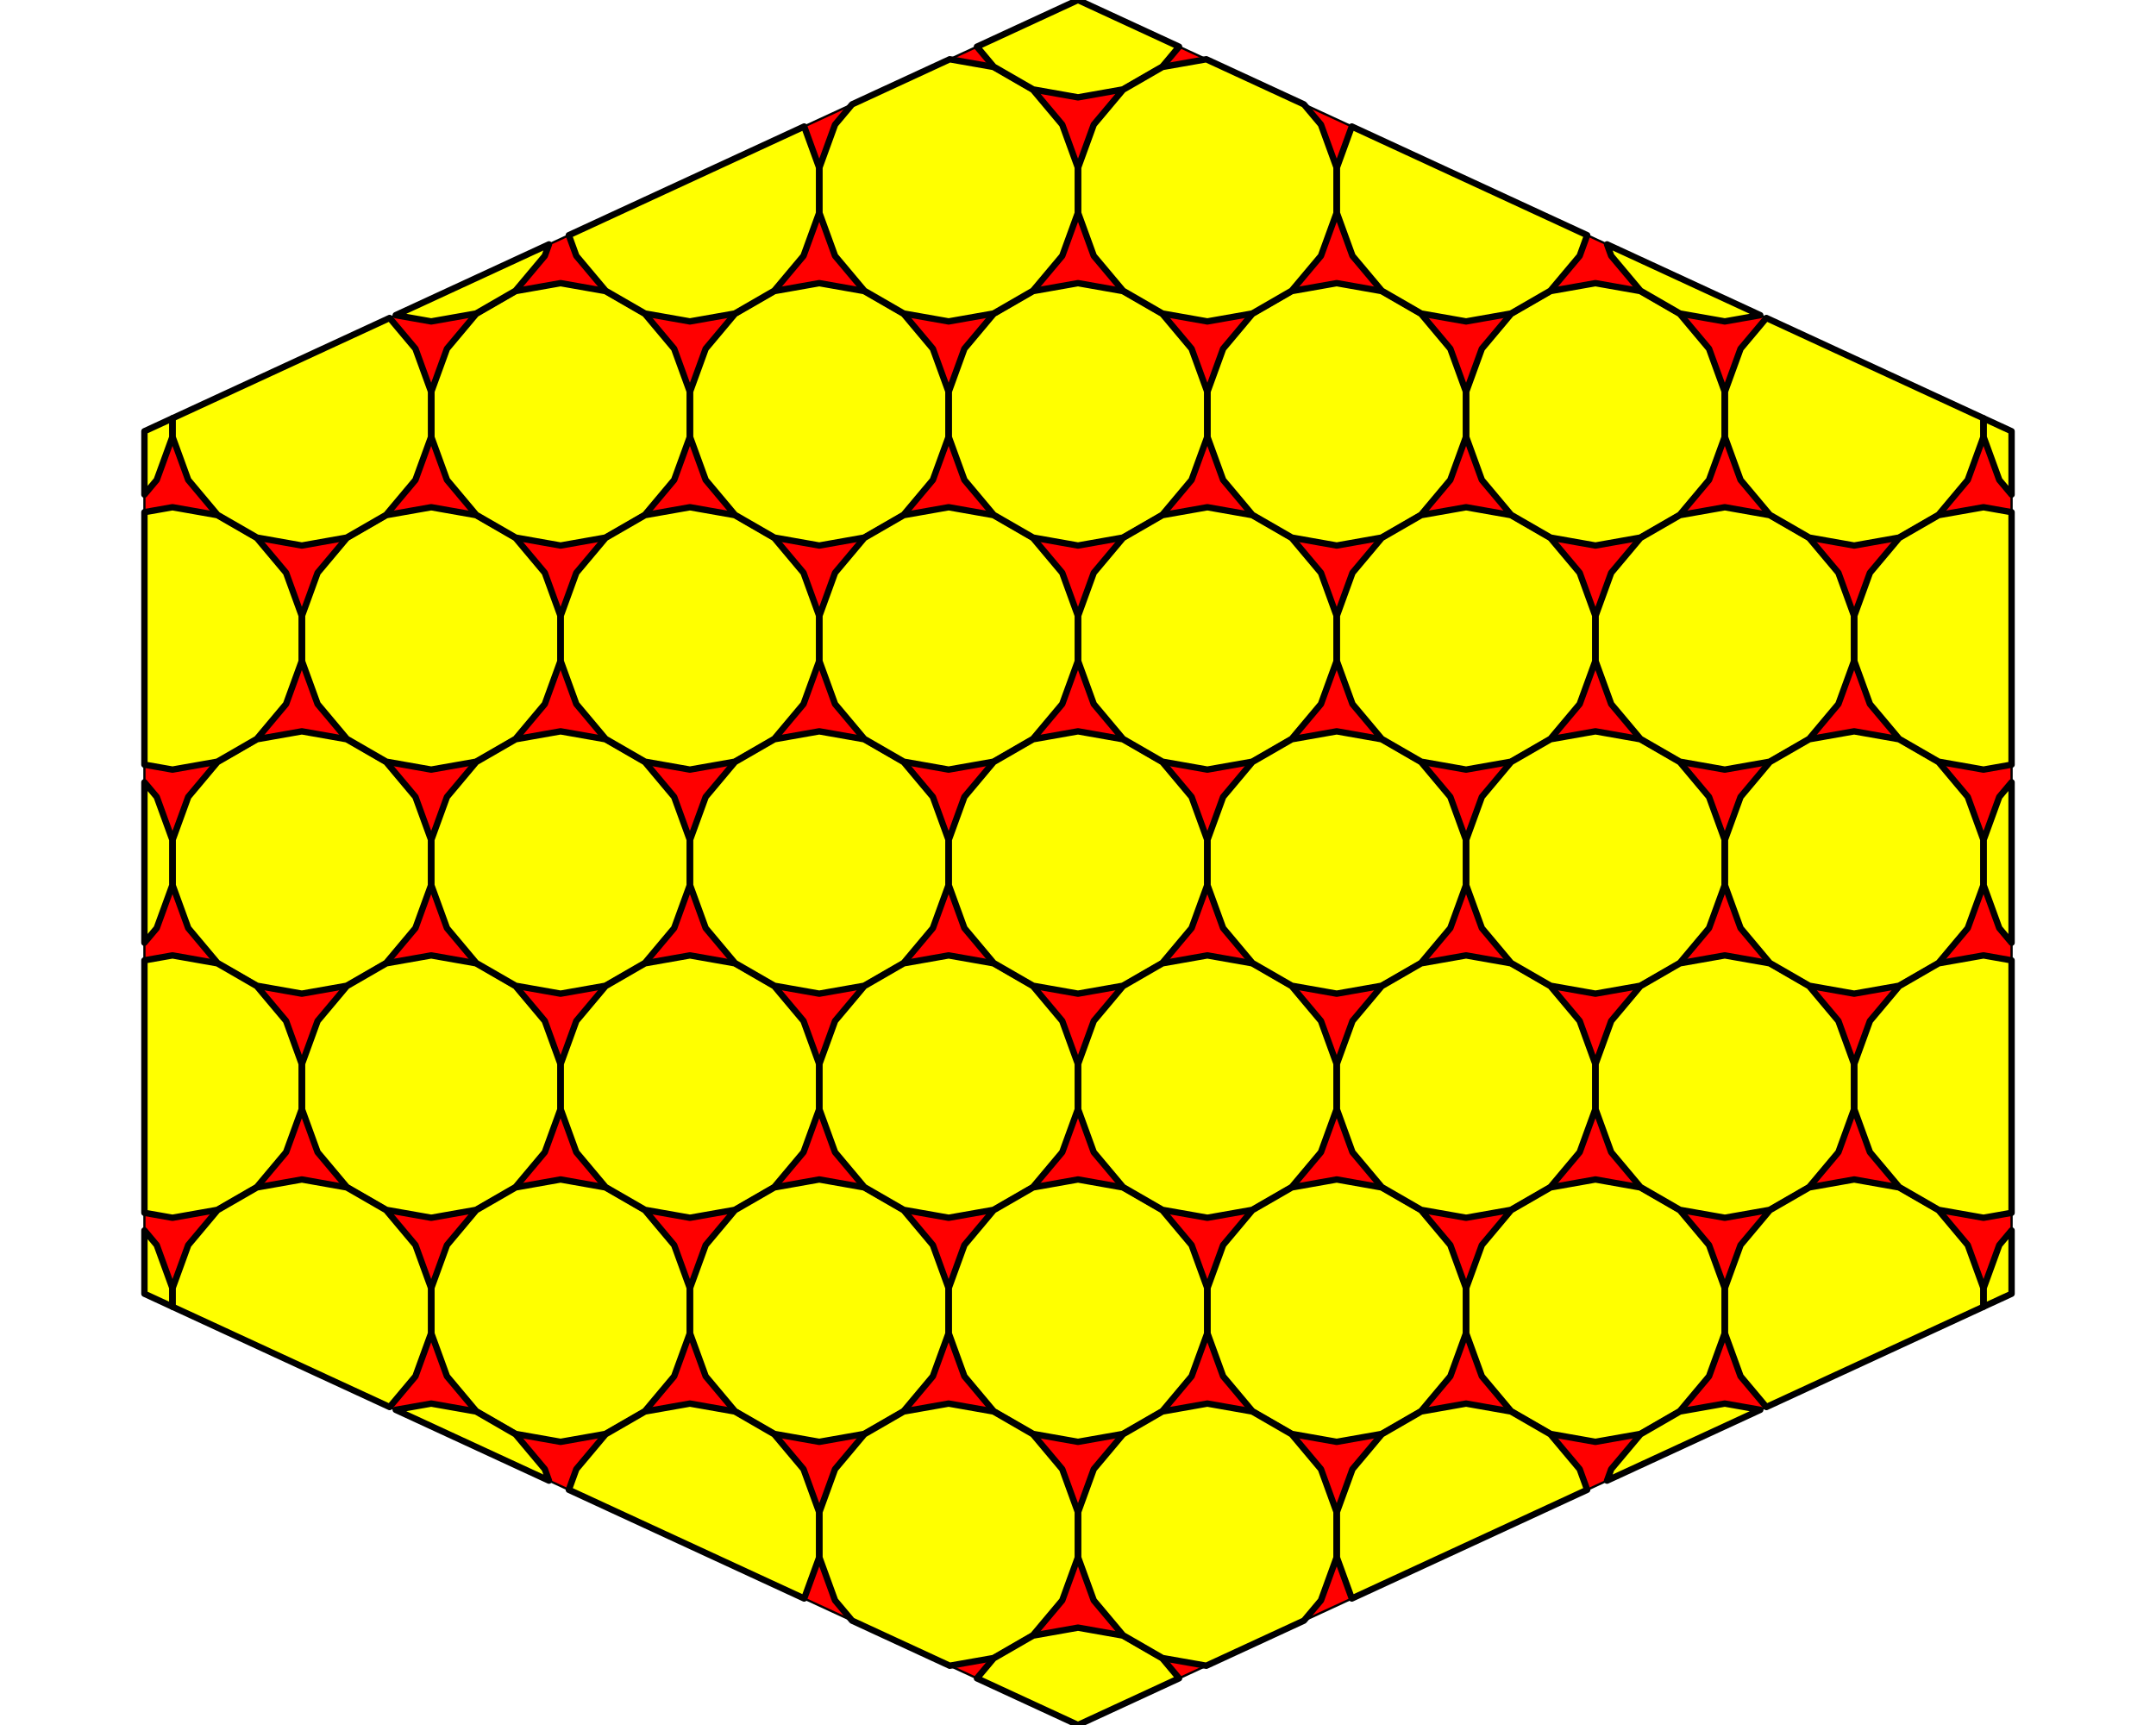
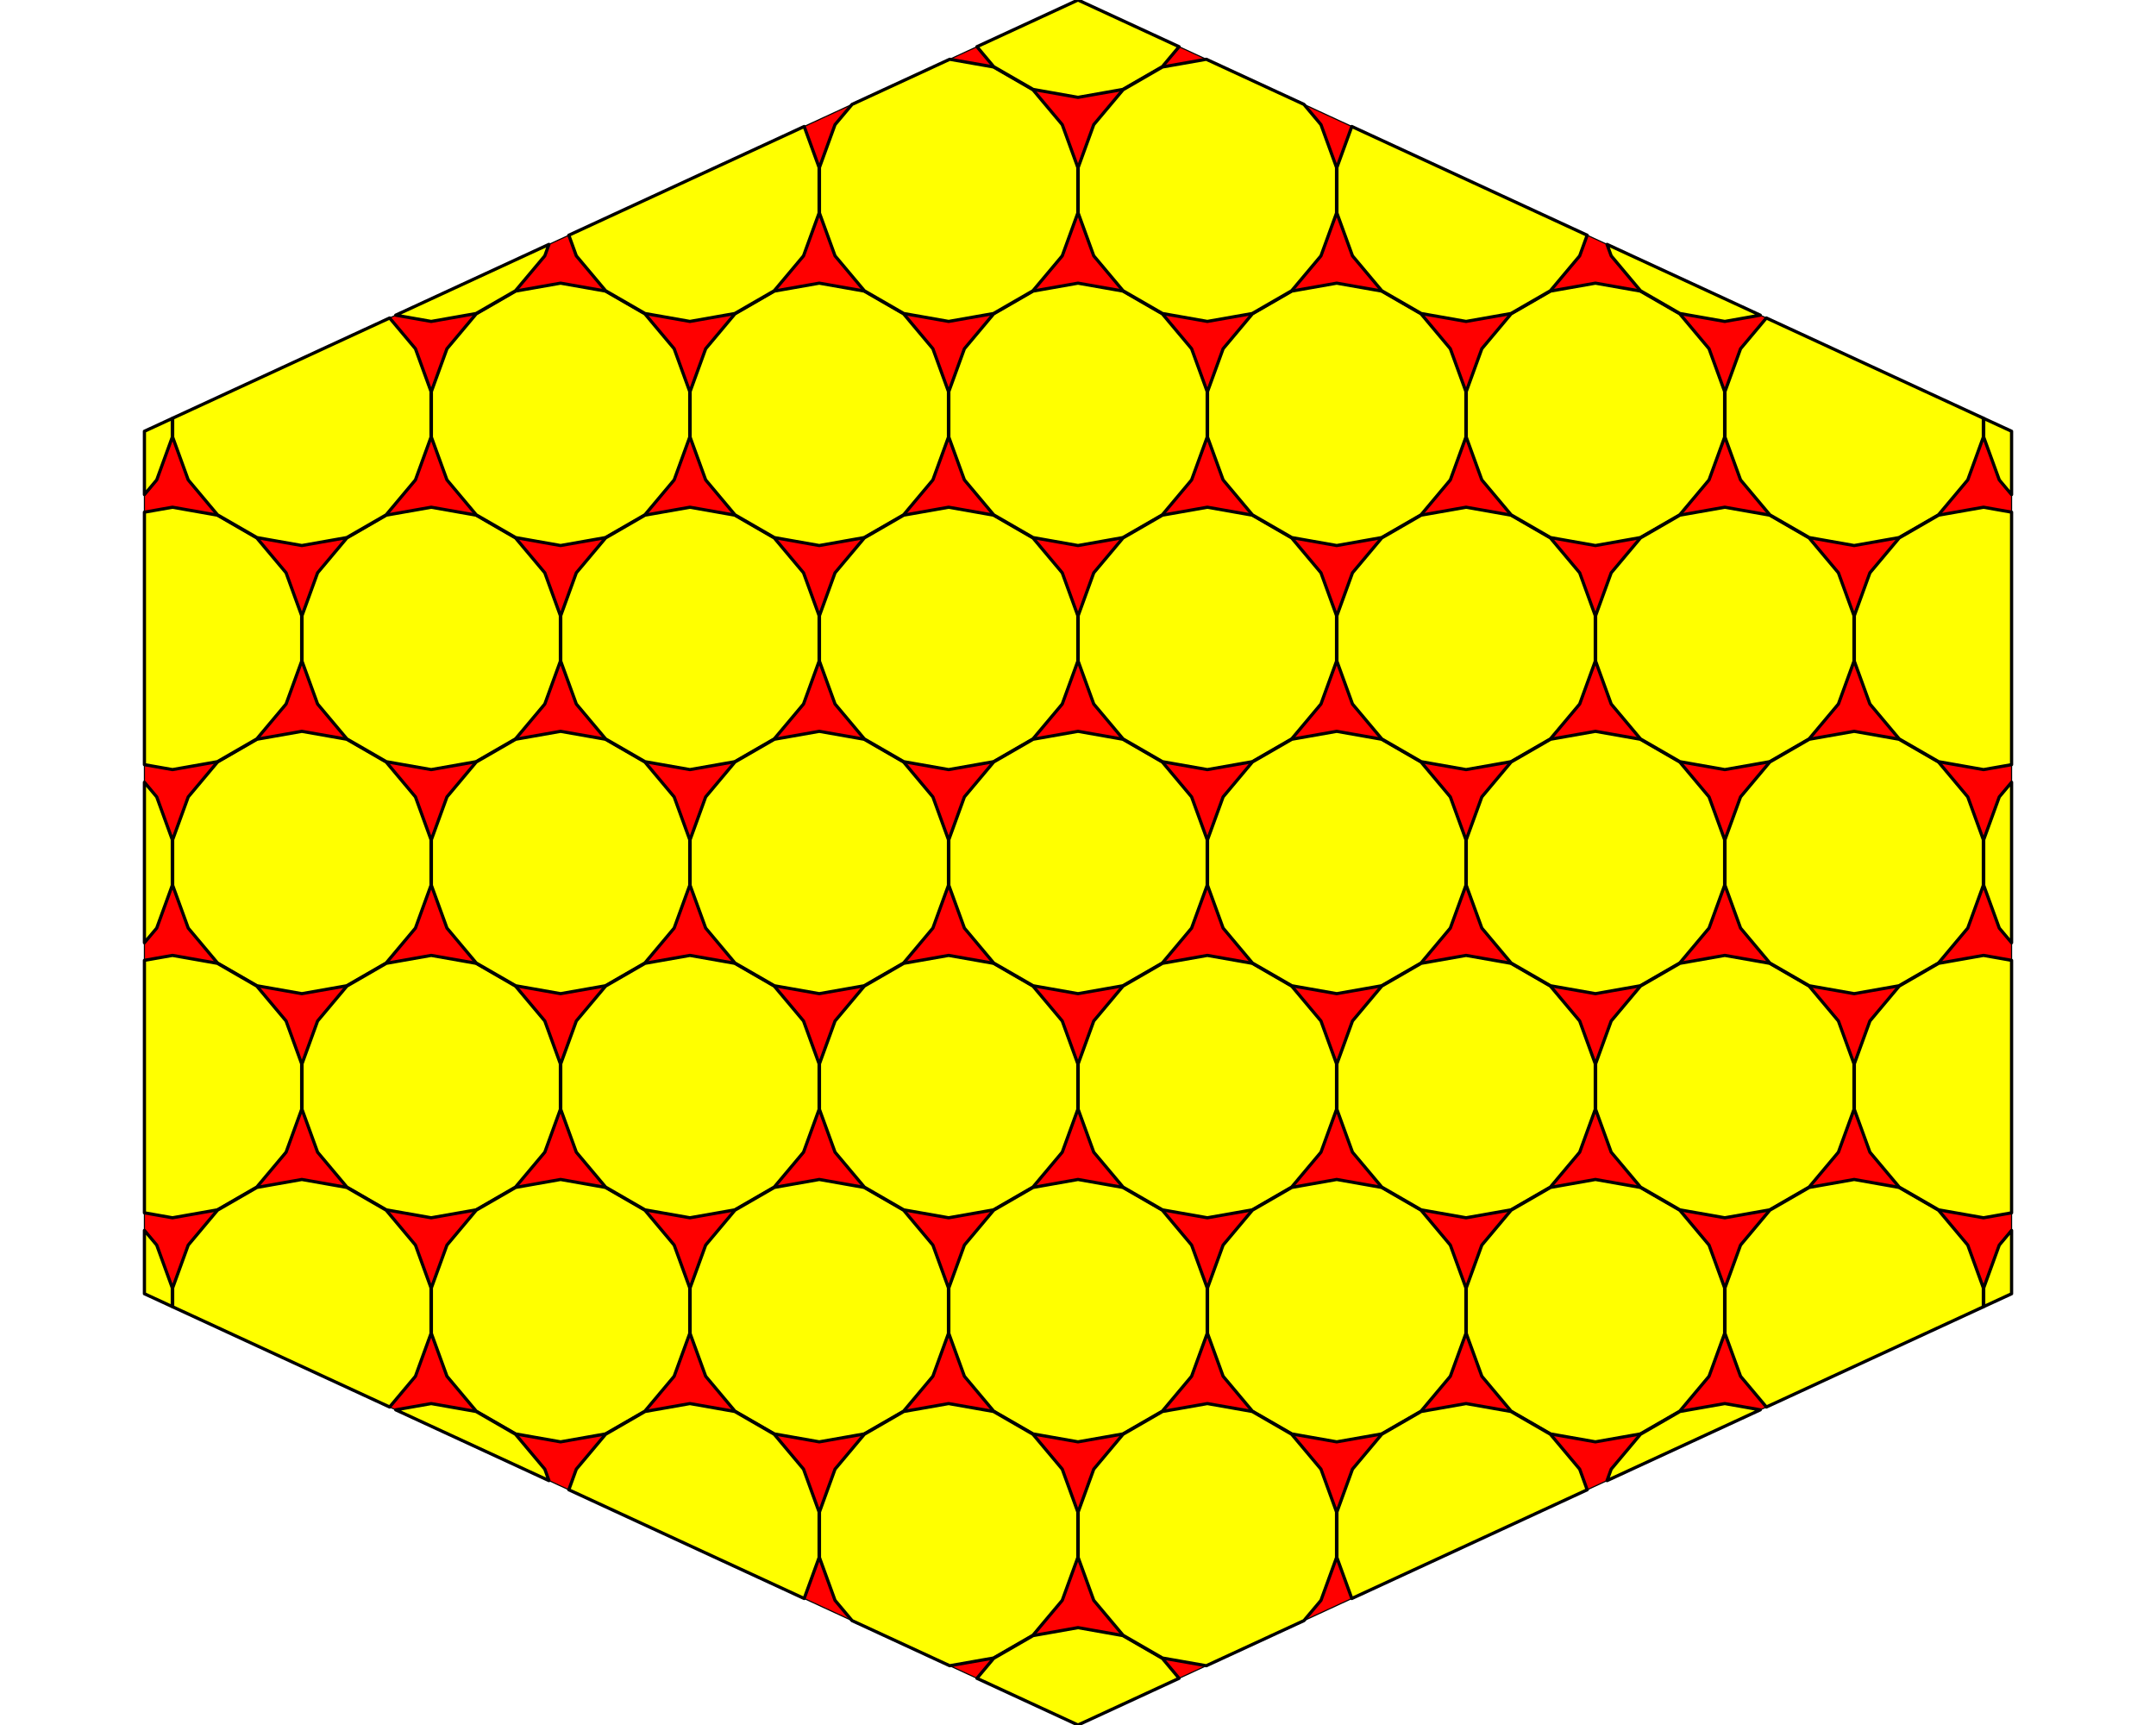
<svg xmlns="http://www.w3.org/2000/svg" class="svglite" data-engine-version="2.0" width="720.00pt" height="576.00pt" viewBox="0 0 720.00 576.00">
  <defs>
    <style type="text/css">
    .svglite line, .svglite polyline, .svglite polygon, .svglite path, .svglite rect, .svglite circle {
      fill: none;
      stroke: #000000;
      stroke-linecap: round;
      stroke-linejoin: round;
      stroke-miterlimit: 10.00;
    }
  </style>
  </defs>
  <rect width="100%" height="100%" style="stroke: none; fill: #FFFFFF;" />
  <defs>
    <clipPath id="cpMC4wMHw3MjAuMDB8MC4wMHw1NzYuMDA=">
      <rect x="0.00" y="0.00" width="720.00" height="576.00" />
    </clipPath>
  </defs>
  <g clip-path="url(#cpMC4wMHw3MjAuMDB8MC4wMHw1NzYuMDA=)">
-     <polygon points="360.00,0.00 48.23,144.00 48.23,432.00 360.00,576.00 671.77,432.00 671.77,144.00 " style="stroke-width: 0.75; fill: #FF0000;" />
-     <polygon points="100.80,244.20 85.82,246.84 72.64,254.44 62.86,266.10 57.66,280.39 57.66,295.61 62.86,309.90 72.64,321.56 85.82,329.16 100.80,331.80 115.78,329.16 128.96,321.56 138.74,309.90 143.94,295.61 143.94,280.39 138.74,266.10 128.96,254.44 115.78,246.84 " style="stroke-width: 2.13; fill: #FFFF00;" />
-     <polygon points="144.00,319.02 129.02,321.66 115.84,329.27 106.06,340.92 100.86,355.22 100.86,370.43 106.06,384.73 115.84,396.38 129.02,403.99 144.00,406.63 158.98,403.99 172.16,396.38 181.94,384.73 187.14,370.43 187.14,355.22 181.94,340.92 172.16,329.27 158.98,321.66 " style="stroke-width: 2.13; fill: #FFFF00;" />
-     <polygon points="144.00,169.37 129.02,172.01 115.84,179.62 106.06,191.27 100.86,205.57 100.86,220.78 106.06,235.08 115.84,246.73 129.02,254.34 144.00,256.98 158.98,254.34 172.16,246.73 181.94,235.08 187.14,220.78 187.14,205.57 181.94,191.27 172.16,179.62 158.98,172.01 " style="stroke-width: 2.13; fill: #FFFF00;" />
-     <polygon points="187.20,393.84 172.22,396.49 159.04,404.09 149.26,415.75 144.06,430.04 144.06,445.26 149.26,459.55 159.04,471.21 172.22,478.81 187.20,481.45 202.18,478.81 215.36,471.21 225.14,459.55 230.34,445.26 230.34,430.04 225.14,415.75 215.36,404.09 202.18,396.49 " style="stroke-width: 2.13; fill: #FFFF00;" />
-     <polygon points="187.20,244.20 172.22,246.84 159.04,254.44 149.26,266.10 144.06,280.39 144.06,295.61 149.26,309.90 159.04,321.56 172.22,329.16 187.20,331.80 202.18,329.16 215.36,321.56 225.14,309.90 230.34,295.61 230.34,280.39 225.14,266.10 215.36,254.44 202.18,246.84 " style="stroke-width: 2.13; fill: #FFFF00;" />
-     <polygon points="187.20,94.55 172.22,97.19 159.04,104.79 149.26,116.45 144.06,130.74 144.06,145.96 149.26,160.25 159.04,171.91 172.22,179.51 187.20,182.16 202.18,179.51 215.36,171.91 225.14,160.25 230.34,145.96 230.34,130.74 225.14,116.45 215.36,104.79 202.18,97.19 " style="stroke-width: 2.13; fill: #FFFF00;" />
-     <polygon points="230.40,319.02 215.42,321.66 202.24,329.27 192.46,340.92 187.26,355.22 187.26,370.43 192.46,384.73 202.24,396.38 215.42,403.99 230.40,406.63 245.38,403.99 258.56,396.38 268.34,384.73 273.54,370.43 273.54,355.22 268.34,340.92 258.56,329.27 245.38,321.66 " style="stroke-width: 2.13; fill: #FFFF00;" />
-     <polygon points="230.40,169.37 215.42,172.01 202.24,179.62 192.46,191.27 187.26,205.57 187.26,220.78 192.46,235.08 202.24,246.73 215.42,254.34 230.40,256.98 245.38,254.34 258.56,246.73 268.34,235.08 273.54,220.78 273.54,205.57 268.34,191.27 258.56,179.62 245.38,172.01 " style="stroke-width: 2.13; fill: #FFFF00;" />
-     <polygon points="273.60,393.84 258.62,396.49 245.44,404.09 235.66,415.75 230.46,430.04 230.46,445.26 235.66,459.55 245.44,471.21 258.62,478.81 273.60,481.45 288.58,478.81 301.76,471.21 311.54,459.55 316.74,445.26 316.74,430.04 311.54,415.75 301.76,404.09 288.58,396.49 " style="stroke-width: 2.13; fill: #FFFF00;" />
-     <polygon points="273.60,244.20 258.62,246.84 245.44,254.44 235.66,266.10 230.46,280.39 230.46,295.61 235.66,309.90 245.44,321.56 258.62,329.16 273.60,331.80 288.58,329.16 301.76,321.56 311.54,309.90 316.74,295.61 316.74,280.39 311.54,266.10 301.76,254.44 288.58,246.84 " style="stroke-width: 2.13; fill: #FFFF00;" />
-     <polygon points="273.60,94.55 258.62,97.19 245.44,104.79 235.66,116.45 230.46,130.74 230.46,145.96 235.66,160.25 245.44,171.91 258.62,179.51 273.60,182.16 288.58,179.51 301.76,171.91 311.54,160.25 316.74,145.96 316.74,130.74 311.54,116.45 301.76,104.79 288.58,97.19 " style="stroke-width: 2.13; fill: #FFFF00;" />
-     <polygon points="316.80,319.02 301.82,321.66 288.64,329.27 278.86,340.92 273.66,355.22 273.66,370.43 278.86,384.73 288.64,396.38 301.82,403.99 316.80,406.63 331.78,403.99 344.96,396.38 354.74,384.73 359.94,370.43 359.94,355.22 354.74,340.92 344.96,329.27 331.78,321.66 " style="stroke-width: 2.13; fill: #FFFF00;" />
-     <polygon points="316.80,169.37 301.82,172.01 288.64,179.62 278.86,191.27 273.66,205.57 273.66,220.78 278.86,235.08 288.64,246.73 301.82,254.34 316.80,256.98 331.78,254.34 344.96,246.73 354.74,235.08 359.94,220.78 359.94,205.57 354.74,191.27 344.96,179.62 331.78,172.01 " style="stroke-width: 2.13; fill: #FFFF00;" />
-     <polygon points="360.00,393.84 345.02,396.49 331.84,404.09 322.06,415.75 316.86,430.04 316.86,445.26 322.06,459.55 331.84,471.21 345.02,478.81 360.00,481.45 374.98,478.81 388.16,471.21 397.94,459.55 403.14,445.26 403.14,430.04 397.94,415.75 388.16,404.09 374.98,396.49 " style="stroke-width: 2.13; fill: #FFFF00;" />
-     <polygon points="360.00,244.20 345.02,246.84 331.84,254.44 322.06,266.10 316.86,280.39 316.86,295.61 322.06,309.90 331.84,321.56 345.02,329.16 360.00,331.80 374.98,329.16 388.16,321.56 397.94,309.90 403.14,295.61 403.14,280.39 397.94,266.10 388.16,254.44 374.98,246.84 " style="stroke-width: 2.13; fill: #FFFF00;" />
-     <polygon points="360.00,94.55 345.02,97.19 331.84,104.79 322.06,116.45 316.86,130.74 316.86,145.96 322.06,160.25 331.84,171.91 345.02,179.51 360.00,182.16 374.98,179.51 388.16,171.91 397.94,160.25 403.14,145.96 403.14,130.74 397.94,116.45 388.16,104.79 374.98,97.19 " style="stroke-width: 2.13; fill: #FFFF00;" />
-     <polygon points="403.20,319.02 388.22,321.66 375.04,329.27 365.26,340.92 360.06,355.22 360.06,370.43 365.26,384.73 375.04,396.38 388.22,403.99 403.20,406.63 418.18,403.99 431.36,396.38 441.14,384.73 446.34,370.43 446.34,355.22 441.14,340.92 431.36,329.27 418.18,321.66 " style="stroke-width: 2.13; fill: #FFFF00;" />
-     <polygon points="403.20,169.37 388.22,172.01 375.04,179.62 365.26,191.27 360.06,205.57 360.06,220.78 365.26,235.08 375.04,246.73 388.22,254.34 403.20,256.98 418.18,254.34 431.36,246.73 441.14,235.08 446.34,220.78 446.34,205.57 441.14,191.27 431.36,179.62 418.18,172.01 " style="stroke-width: 2.13; fill: #FFFF00;" />
-     <polygon points="446.40,393.84 431.42,396.49 418.24,404.09 408.46,415.75 403.26,430.04 403.26,445.26 408.46,459.55 418.24,471.21 431.42,478.81 446.40,481.45 461.38,478.81 474.56,471.21 484.34,459.55 489.54,445.26 489.54,430.04 484.34,415.75 474.56,404.09 461.38,396.49 " style="stroke-width: 2.13; fill: #FFFF00;" />
-     <polygon points="446.40,244.20 431.42,246.84 418.24,254.44 408.46,266.10 403.26,280.39 403.26,295.61 408.46,309.90 418.24,321.56 431.42,329.16 446.40,331.80 461.38,329.16 474.56,321.56 484.34,309.90 489.54,295.61 489.54,280.39 484.34,266.10 474.56,254.44 461.38,246.84 " style="stroke-width: 2.13; fill: #FFFF00;" />
-     <polygon points="446.40,94.55 431.42,97.19 418.24,104.79 408.46,116.45 403.26,130.74 403.26,145.96 408.46,160.25 418.24,171.91 431.42,179.51 446.40,182.16 461.38,179.51 474.56,171.91 484.34,160.25 489.54,145.96 489.54,130.74 484.34,116.45 474.56,104.79 461.38,97.19 " style="stroke-width: 2.13; fill: #FFFF00;" />
-     <polygon points="489.60,319.02 474.62,321.66 461.44,329.27 451.66,340.92 446.46,355.22 446.46,370.43 451.66,384.73 461.44,396.38 474.62,403.99 489.60,406.63 504.58,403.99 517.76,396.38 527.54,384.73 532.74,370.43 532.74,355.22 527.54,340.92 517.76,329.27 504.58,321.66 " style="stroke-width: 2.13; fill: #FFFF00;" />
-     <polygon points="489.60,169.37 474.62,172.01 461.44,179.62 451.66,191.27 446.46,205.57 446.46,220.78 451.66,235.08 461.44,246.73 474.62,254.34 489.60,256.98 504.58,254.34 517.76,246.73 527.54,235.08 532.74,220.78 532.74,205.57 527.54,191.27 517.76,179.62 504.58,172.01 " style="stroke-width: 2.13; fill: #FFFF00;" />
-     <polygon points="532.80,393.84 517.82,396.49 504.64,404.09 494.86,415.75 489.66,430.04 489.66,445.26 494.86,459.55 504.64,471.21 517.82,478.81 532.80,481.45 547.78,478.81 560.96,471.21 570.74,459.55 575.94,445.26 575.94,430.04 570.74,415.75 560.96,404.09 547.78,396.49 " style="stroke-width: 2.13; fill: #FFFF00;" />
-     <polygon points="532.80,244.20 517.82,246.84 504.64,254.44 494.86,266.10 489.66,280.39 489.66,295.61 494.86,309.90 504.64,321.56 517.82,329.16 532.80,331.80 547.78,329.16 560.96,321.56 570.74,309.90 575.94,295.61 575.94,280.39 570.74,266.10 560.96,254.44 547.78,246.84 " style="stroke-width: 2.13; fill: #FFFF00;" />
-     <polygon points="532.80,94.55 517.82,97.19 504.64,104.79 494.86,116.45 489.66,130.74 489.66,145.96 494.86,160.25 504.64,171.91 517.82,179.51 532.80,182.16 547.78,179.51 560.96,171.91 570.74,160.25 575.94,145.96 575.94,130.74 570.74,116.45 560.96,104.79 547.78,97.19 " style="stroke-width: 2.13; fill: #FFFF00;" />
-     <polygon points="576.00,319.02 561.02,321.66 547.84,329.27 538.06,340.92 532.86,355.22 532.86,370.43 538.06,384.73 547.84,396.38 561.02,403.99 576.00,406.63 590.98,403.99 604.16,396.38 613.94,384.73 619.14,370.43 619.14,355.22 613.94,340.92 604.16,329.27 590.98,321.66 " style="stroke-width: 2.13; fill: #FFFF00;" />
-     <polygon points="576.00,169.37 561.02,172.01 547.84,179.62 538.06,191.27 532.86,205.57 532.86,220.78 538.06,235.08 547.84,246.73 561.02,254.34 576.00,256.98 590.98,254.34 604.16,246.73 613.94,235.08 619.14,220.78 619.14,205.57 613.94,191.27 604.16,179.62 590.98,172.01 " style="stroke-width: 2.13; fill: #FFFF00;" />
-     <polygon points="619.20,244.20 604.22,246.84 591.04,254.44 581.26,266.10 576.06,280.39 576.06,295.61 581.26,309.90 591.04,321.56 604.22,329.16 619.20,331.80 634.18,329.16 647.36,321.56 657.14,309.90 662.34,295.61 662.34,280.39 657.14,266.10 647.36,254.44 634.18,246.84 " style="stroke-width: 2.13; fill: #FFFF00;" />
-     <polygon points="52.34,266.10 57.54,280.39 57.54,295.61 52.34,309.90 48.23,314.79 48.23,261.21 52.34,266.10 " style="stroke-width: 2.13; fill: #FFFF00;" />
-     <polygon points="52.34,415.75 57.54,430.04 57.54,436.30 48.23,432.00 48.23,410.85 52.34,415.75 " style="stroke-width: 2.13; fill: #FFFF00;" />
-     <polygon points="57.54,145.96 52.34,160.25 48.23,165.15 48.23,144.00 57.54,139.70 57.54,145.96 " style="stroke-width: 2.13; fill: #FFFF00;" />
-     <polygon points="57.60,319.02 72.58,321.66 85.76,329.27 95.54,340.92 100.74,355.22 100.74,370.43 95.54,384.73 85.76,396.38 72.58,403.99 57.60,406.63 48.23,404.98 48.23,320.67 57.60,319.02 " style="stroke-width: 2.13; fill: #FFFF00;" />
-     <polygon points="57.60,169.37 72.58,172.01 85.76,179.62 95.54,191.27 100.74,205.57 100.74,220.78 95.54,235.08 85.76,246.73 72.58,254.34 57.60,256.98 48.23,255.33 48.23,171.02 57.60,169.37 " style="stroke-width: 2.13; fill: #FFFF00;" />
-     <polygon points="57.66,430.04 62.86,415.75 72.64,404.09 85.82,396.49 100.80,393.84 115.78,396.49 128.96,404.09 138.74,415.75 143.94,430.04 143.94,445.26 138.74,459.55 130.12,469.82 57.66,436.36 57.66,430.04 " style="stroke-width: 2.13; fill: #FFFF00;" />
-     <polygon points="138.74,116.45 143.94,130.74 143.94,145.96 138.74,160.25 128.96,171.91 115.78,179.51 100.80,182.16 85.82,179.51 72.64,171.91 62.86,160.25 57.66,145.96 57.66,139.64 130.12,106.18 138.74,116.45 " style="stroke-width: 2.13; fill: #FFFF00;" />
-     <polygon points="144.00,468.67 158.98,471.31 172.16,478.92 181.94,490.57 183.33,494.40 132.15,470.76 144.00,468.67 " style="stroke-width: 2.13; fill: #FFFF00;" />
-     <polygon points="181.94,85.43 172.16,97.08 158.98,104.69 144.00,107.33 132.15,105.24 183.33,81.60 181.94,85.43 " style="stroke-width: 2.13; fill: #FFFF00;" />
-     <polygon points="273.54,55.92 273.54,71.13 268.34,85.43 258.56,97.08 245.38,104.69 230.40,107.33 215.42,104.69 202.24,97.08 192.46,85.43 189.96,78.54 268.56,42.24 273.54,55.92 " style="stroke-width: 2.13; fill: #FFFF00;" />
-     <polygon points="192.46,490.57 202.24,478.92 215.42,471.31 230.40,468.67 245.38,471.31 258.56,478.92 268.34,490.57 273.54,504.87 273.54,520.08 268.56,533.76 189.96,497.46 192.46,490.57 " style="stroke-width: 2.13; fill: #FFFF00;" />
-     <polygon points="278.86,534.38 273.66,520.08 273.66,504.87 278.86,490.57 288.64,478.92 301.82,471.31 316.80,468.67 331.78,471.31 344.96,478.92 354.74,490.57 359.94,504.87 359.94,520.08 354.74,534.38 344.96,546.03 331.78,553.64 317.16,556.21 284.55,541.15 278.86,534.38 " style="stroke-width: 2.13; fill: #FFFF00;" />
-     <polygon points="331.78,22.36 344.96,29.97 354.74,41.62 359.94,55.92 359.94,71.13 354.74,85.43 344.96,97.08 331.78,104.69 316.80,107.33 301.82,104.69 288.64,97.08 278.86,85.43 273.66,71.13 273.66,55.92 278.86,41.62 284.55,34.85 317.16,19.79 331.78,22.36 " style="stroke-width: 2.13; fill: #FFFF00;" />
-     <polygon points="331.84,553.74 345.02,546.14 360.00,543.49 374.98,546.14 388.16,553.74 393.75,560.41 360.00,576.00 326.25,560.41 331.84,553.74 " style="stroke-width: 2.13; fill: #FFFF00;" />
-     <polygon points="388.16,22.26 374.98,29.86 360.00,32.51 345.02,29.86 331.84,22.26 326.25,15.59 360.00,0.00 393.75,15.59 388.16,22.26 " style="stroke-width: 2.13; fill: #FFFF00;" />
-     <polygon points="388.22,553.64 375.04,546.03 365.26,534.38 360.06,520.08 360.06,504.87 365.26,490.57 375.04,478.92 388.22,471.31 403.20,468.67 418.18,471.31 431.36,478.92 441.14,490.57 446.34,504.87 446.34,520.08 441.14,534.38 435.45,541.15 402.84,556.21 388.22,553.64 " style="stroke-width: 2.13; fill: #FFFF00;" />
-     <polygon points="441.14,41.62 446.34,55.92 446.34,71.13 441.14,85.43 431.36,97.08 418.18,104.69 403.20,107.33 388.22,104.69 375.04,97.08 365.26,85.43 360.06,71.13 360.06,55.92 365.26,41.62 375.04,29.97 388.22,22.36 402.84,19.79 435.45,34.85 441.14,41.62 " style="stroke-width: 2.13; fill: #FFFF00;" />
-     <polygon points="446.46,520.08 446.46,504.87 451.66,490.57 461.44,478.92 474.62,471.31 489.60,468.67 504.58,471.31 517.76,478.92 527.54,490.57 530.04,497.46 451.44,533.76 446.46,520.08 " style="stroke-width: 2.13; fill: #FFFF00;" />
-     <polygon points="527.54,85.43 517.76,97.08 504.58,104.69 489.60,107.33 474.62,104.69 461.44,97.08 451.66,85.43 446.46,71.13 446.46,55.92 451.44,42.24 530.04,78.54 527.54,85.43 " style="stroke-width: 2.13; fill: #FFFF00;" />
-     <polygon points="538.06,490.57 547.84,478.92 561.02,471.31 576.00,468.67 587.85,470.76 536.67,494.40 538.06,490.57 " style="stroke-width: 2.13; fill: #FFFF00;" />
-     <polygon points="576.00,107.33 561.02,104.69 547.84,97.08 538.06,85.43 536.67,81.60 587.85,105.24 576.00,107.33 " style="stroke-width: 2.13; fill: #FFFF00;" />
-     <polygon points="581.26,459.55 576.06,445.26 576.06,430.04 581.26,415.75 591.04,404.09 604.22,396.49 619.20,393.84 634.18,396.49 647.36,404.09 657.14,415.75 662.34,430.04 662.34,436.36 589.88,469.82 581.26,459.55 " style="stroke-width: 2.13; fill: #FFFF00;" />
-     <polygon points="662.34,145.96 657.14,160.25 647.36,171.91 634.18,179.51 619.20,182.16 604.22,179.51 591.04,171.91 581.26,160.25 576.06,145.96 576.06,130.74 581.26,116.45 589.88,106.18 662.34,139.64 662.34,145.96 " style="stroke-width: 2.13; fill: #FFFF00;" />
-     <polygon points="662.40,406.63 647.42,403.99 634.24,396.38 624.46,384.73 619.26,370.43 619.26,355.22 624.46,340.92 634.24,329.27 647.42,321.66 662.40,319.02 671.77,320.67 671.77,404.98 662.40,406.63 " style="stroke-width: 2.13; fill: #FFFF00;" />
-     <polygon points="662.40,256.98 647.42,254.34 634.24,246.73 624.46,235.08 619.26,220.78 619.26,205.57 624.46,191.27 634.24,179.62 647.42,172.01 662.40,169.37 671.77,171.02 671.77,255.33 662.40,256.98 " style="stroke-width: 2.13; fill: #FFFF00;" />
-     <polygon points="662.46,430.04 667.66,415.75 671.77,410.85 671.77,432.00 662.46,436.30 662.46,430.04 " style="stroke-width: 2.13; fill: #FFFF00;" />
-     <polygon points="667.66,309.90 662.46,295.61 662.46,280.39 667.66,266.10 671.77,261.21 671.77,314.79 667.66,309.90 " style="stroke-width: 2.13; fill: #FFFF00;" />
-     <polygon points="667.66,160.25 662.46,145.96 662.46,139.70 671.77,144.00 671.77,165.15 667.66,160.25 " style="stroke-width: 2.13; fill: #FFFF00;" />
+     <polygon points="360.00,0.00 48.23,144.00 48.23,432.00 360.00,576.00 671.77,432.00 671.77,144.00 " style="stroke-width: 0.38; fill: #FF0000;" />
+     <polygon points="100.80,244.20 85.82,246.84 72.64,254.44 62.86,266.10 57.66,280.39 57.66,295.61 62.86,309.90 72.64,321.56 85.82,329.16 100.80,331.80 115.78,329.16 128.96,321.56 138.74,309.90 143.94,295.61 143.94,280.39 138.74,266.10 128.96,254.44 115.78,246.84 " style="stroke-width: 1.07; fill: #FFFF00;" />
+     <polygon points="144.00,319.02 129.02,321.66 115.84,329.27 106.06,340.92 100.86,355.22 100.86,370.43 106.06,384.73 115.84,396.38 129.02,403.99 144.00,406.63 158.98,403.99 172.16,396.38 181.94,384.73 187.14,370.43 187.14,355.22 181.94,340.92 172.16,329.27 158.98,321.66 " style="stroke-width: 1.07; fill: #FFFF00;" />
+     <polygon points="144.00,169.37 129.02,172.01 115.84,179.62 106.06,191.27 100.86,205.57 100.86,220.78 106.06,235.08 115.84,246.73 129.02,254.34 144.00,256.98 158.98,254.34 172.16,246.73 181.94,235.08 187.14,220.78 187.14,205.57 181.94,191.27 172.16,179.62 158.98,172.01 " style="stroke-width: 1.07; fill: #FFFF00;" />
+     <polygon points="187.20,393.84 172.22,396.49 159.04,404.09 149.26,415.75 144.06,430.04 144.06,445.26 149.26,459.55 159.04,471.21 172.22,478.81 187.20,481.45 202.18,478.81 215.36,471.21 225.14,459.55 230.34,445.26 230.34,430.04 225.14,415.75 215.36,404.09 202.18,396.49 " style="stroke-width: 1.07; fill: #FFFF00;" />
+     <polygon points="187.20,244.20 172.22,246.84 159.04,254.44 149.26,266.10 144.06,280.39 144.06,295.61 149.26,309.90 159.04,321.56 172.22,329.16 187.20,331.80 202.18,329.16 215.36,321.56 225.14,309.90 230.34,295.61 230.34,280.39 225.14,266.10 215.36,254.44 202.18,246.84 " style="stroke-width: 1.07; fill: #FFFF00;" />
+     <polygon points="187.20,94.55 172.22,97.19 159.04,104.79 149.26,116.45 144.06,130.74 144.06,145.96 149.26,160.25 159.04,171.91 172.22,179.51 187.20,182.16 202.18,179.51 215.36,171.91 225.14,160.25 230.34,145.96 230.34,130.74 225.14,116.45 215.36,104.79 202.18,97.19 " style="stroke-width: 1.07; fill: #FFFF00;" />
+     <polygon points="230.40,319.02 215.42,321.66 202.24,329.27 192.46,340.92 187.26,355.22 187.26,370.43 192.46,384.73 202.24,396.38 215.42,403.99 230.40,406.63 245.38,403.99 258.56,396.38 268.34,384.73 273.54,370.43 273.54,355.22 268.34,340.92 258.56,329.27 245.38,321.66 " style="stroke-width: 1.07; fill: #FFFF00;" />
+     <polygon points="230.40,169.37 215.42,172.01 202.24,179.62 192.46,191.27 187.26,205.57 187.26,220.78 192.46,235.08 202.24,246.73 215.42,254.34 230.40,256.98 245.38,254.34 258.56,246.73 268.34,235.08 273.54,220.78 273.54,205.57 268.34,191.27 258.56,179.62 245.38,172.01 " style="stroke-width: 1.07; fill: #FFFF00;" />
+     <polygon points="273.60,393.84 258.62,396.49 245.44,404.09 235.66,415.75 230.46,430.04 230.46,445.26 235.66,459.55 245.44,471.21 258.62,478.81 273.60,481.45 288.58,478.81 301.76,471.21 311.54,459.55 316.74,445.26 316.74,430.04 311.54,415.75 301.76,404.09 288.58,396.49 " style="stroke-width: 1.07; fill: #FFFF00;" />
+     <polygon points="273.60,244.20 258.62,246.84 245.44,254.44 235.66,266.10 230.46,280.39 230.46,295.61 235.66,309.90 245.44,321.56 258.62,329.16 273.60,331.80 288.58,329.16 301.76,321.56 311.54,309.90 316.74,295.61 316.74,280.39 311.54,266.10 301.76,254.44 288.58,246.84 " style="stroke-width: 1.07; fill: #FFFF00;" />
+     <polygon points="273.60,94.55 258.62,97.19 245.44,104.79 235.66,116.45 230.46,130.74 230.46,145.96 235.66,160.25 245.44,171.91 258.62,179.51 273.60,182.16 288.58,179.51 301.76,171.91 311.54,160.25 316.74,145.96 316.74,130.74 311.54,116.45 301.76,104.79 288.58,97.19 " style="stroke-width: 1.07; fill: #FFFF00;" />
+     <polygon points="316.80,319.02 301.82,321.66 288.64,329.27 278.86,340.92 273.66,355.22 273.66,370.43 278.86,384.73 288.64,396.38 301.82,403.99 316.80,406.63 331.78,403.99 344.96,396.38 354.74,384.73 359.94,370.43 359.94,355.22 354.74,340.92 344.96,329.27 331.78,321.66 " style="stroke-width: 1.07; fill: #FFFF00;" />
+     <polygon points="316.80,169.37 301.82,172.01 288.64,179.62 278.86,191.27 273.66,205.57 273.66,220.78 278.86,235.08 288.64,246.73 301.82,254.34 316.80,256.98 331.78,254.34 344.96,246.73 354.74,235.08 359.94,220.78 359.94,205.57 354.74,191.27 344.96,179.62 331.78,172.01 " style="stroke-width: 1.07; fill: #FFFF00;" />
+     <polygon points="360.00,393.84 345.02,396.49 331.84,404.09 322.06,415.75 316.86,430.04 316.86,445.26 322.06,459.55 331.84,471.21 345.02,478.81 360.00,481.45 374.98,478.81 388.16,471.21 397.94,459.55 403.14,445.26 403.14,430.04 397.94,415.75 388.16,404.09 374.98,396.49 " style="stroke-width: 1.07; fill: #FFFF00;" />
+     <polygon points="360.00,244.20 345.02,246.84 331.84,254.44 322.06,266.10 316.86,280.39 316.86,295.61 322.06,309.90 331.84,321.56 345.02,329.16 360.00,331.80 374.98,329.16 388.16,321.56 397.94,309.90 403.14,295.61 403.14,280.39 397.94,266.10 388.16,254.44 374.98,246.84 " style="stroke-width: 1.07; fill: #FFFF00;" />
+     <polygon points="360.00,94.55 345.02,97.19 331.84,104.79 322.06,116.45 316.86,130.74 316.86,145.96 322.06,160.25 331.84,171.91 345.02,179.51 360.00,182.16 374.98,179.51 388.16,171.91 397.94,160.25 403.14,145.96 403.14,130.74 397.94,116.45 388.16,104.79 374.98,97.19 " style="stroke-width: 1.07; fill: #FFFF00;" />
+     <polygon points="403.20,319.02 388.22,321.66 375.04,329.27 365.26,340.92 360.06,355.22 360.06,370.43 365.26,384.73 375.04,396.38 388.22,403.99 403.20,406.63 418.18,403.99 431.36,396.38 441.14,384.73 446.34,370.43 446.34,355.22 441.14,340.92 431.36,329.27 418.18,321.66 " style="stroke-width: 1.07; fill: #FFFF00;" />
+     <polygon points="403.20,169.37 388.22,172.01 375.04,179.62 365.26,191.27 360.06,205.57 360.06,220.78 365.26,235.08 375.04,246.73 388.22,254.34 403.20,256.98 418.18,254.34 431.36,246.73 441.14,235.08 446.34,220.78 446.34,205.57 441.14,191.27 431.36,179.62 418.18,172.01 " style="stroke-width: 1.07; fill: #FFFF00;" />
+     <polygon points="446.40,393.84 431.42,396.49 418.24,404.09 408.46,415.75 403.26,430.04 403.26,445.26 408.46,459.55 418.24,471.21 431.42,478.81 446.40,481.45 461.38,478.81 474.56,471.21 484.34,459.55 489.54,445.26 489.54,430.04 484.34,415.75 474.56,404.09 461.38,396.49 " style="stroke-width: 1.07; fill: #FFFF00;" />
+     <polygon points="446.40,244.20 431.42,246.84 418.24,254.44 408.46,266.10 403.26,280.39 403.26,295.61 408.46,309.90 418.24,321.56 431.42,329.16 446.40,331.80 461.38,329.16 474.56,321.56 484.34,309.90 489.54,295.61 489.54,280.39 484.34,266.10 474.56,254.44 461.38,246.84 " style="stroke-width: 1.07; fill: #FFFF00;" />
+     <polygon points="446.40,94.55 431.42,97.19 418.24,104.79 408.46,116.45 403.26,130.74 403.26,145.96 408.46,160.25 418.24,171.91 431.42,179.51 446.40,182.16 461.38,179.51 474.56,171.91 484.34,160.25 489.54,145.96 489.54,130.74 484.34,116.45 474.56,104.79 461.38,97.19 " style="stroke-width: 1.07; fill: #FFFF00;" />
+     <polygon points="489.60,319.02 474.62,321.66 461.44,329.27 451.66,340.92 446.46,355.22 446.46,370.43 451.66,384.73 461.44,396.38 474.62,403.99 489.60,406.63 504.58,403.99 517.76,396.38 527.54,384.73 532.74,370.43 532.74,355.22 527.54,340.92 517.76,329.27 504.58,321.66 " style="stroke-width: 1.07; fill: #FFFF00;" />
+     <polygon points="489.60,169.37 474.62,172.01 461.44,179.62 451.66,191.27 446.46,205.57 446.46,220.78 451.66,235.08 461.44,246.73 474.62,254.34 489.60,256.98 504.58,254.34 517.76,246.73 527.54,235.08 532.74,220.78 532.74,205.57 527.54,191.27 517.76,179.62 504.58,172.01 " style="stroke-width: 1.07; fill: #FFFF00;" />
+     <polygon points="532.80,393.84 517.82,396.49 504.64,404.09 494.86,415.75 489.66,430.04 489.66,445.26 494.86,459.55 504.64,471.21 517.82,478.81 532.80,481.45 547.78,478.81 560.96,471.21 570.74,459.55 575.94,445.26 575.94,430.04 570.74,415.75 560.96,404.09 547.78,396.49 " style="stroke-width: 1.07; fill: #FFFF00;" />
+     <polygon points="532.80,244.20 517.82,246.84 504.64,254.44 494.86,266.10 489.66,280.39 489.66,295.61 494.86,309.90 504.64,321.56 517.82,329.16 532.80,331.80 547.78,329.16 560.96,321.56 570.74,309.90 575.94,295.61 575.94,280.39 570.74,266.10 560.96,254.44 547.78,246.84 " style="stroke-width: 1.07; fill: #FFFF00;" />
+     <polygon points="532.80,94.55 517.82,97.19 504.64,104.79 494.86,116.45 489.66,130.74 489.66,145.96 494.86,160.25 504.64,171.91 517.82,179.51 532.80,182.16 547.78,179.51 560.96,171.91 570.74,160.25 575.94,145.96 575.94,130.74 570.74,116.45 560.96,104.79 547.78,97.19 " style="stroke-width: 1.07; fill: #FFFF00;" />
+     <polygon points="576.00,319.02 561.02,321.66 547.84,329.27 538.06,340.92 532.86,355.22 532.86,370.43 538.06,384.73 547.84,396.38 561.02,403.99 576.00,406.63 590.98,403.99 604.16,396.38 613.94,384.73 619.14,370.43 619.14,355.22 613.94,340.92 604.16,329.27 590.98,321.66 " style="stroke-width: 1.07; fill: #FFFF00;" />
+     <polygon points="576.00,169.37 561.02,172.01 547.84,179.62 538.06,191.27 532.86,205.57 532.86,220.78 538.06,235.08 547.84,246.73 561.02,254.34 576.00,256.98 590.98,254.34 604.16,246.73 613.94,235.08 619.14,220.78 619.14,205.57 613.94,191.27 604.16,179.62 590.98,172.01 " style="stroke-width: 1.07; fill: #FFFF00;" />
+     <polygon points="619.20,244.20 604.22,246.84 591.04,254.44 581.26,266.10 576.06,280.39 576.06,295.61 581.26,309.90 591.04,321.56 604.22,329.16 619.20,331.80 634.18,329.16 647.36,321.56 657.14,309.90 662.34,295.61 662.34,280.39 657.14,266.10 647.36,254.44 634.18,246.84 " style="stroke-width: 1.07; fill: #FFFF00;" />
+     <polygon points="52.34,266.10 57.54,280.39 57.54,295.61 52.34,309.90 48.23,314.79 48.23,261.21 52.34,266.10 " style="stroke-width: 1.07; fill: #FFFF00;" />
+     <polygon points="52.34,415.75 57.54,430.04 57.54,436.30 48.23,432.00 48.23,410.85 52.34,415.75 " style="stroke-width: 1.07; fill: #FFFF00;" />
+     <polygon points="57.54,145.96 52.34,160.25 48.23,165.15 48.23,144.00 57.54,139.70 57.54,145.96 " style="stroke-width: 1.07; fill: #FFFF00;" />
+     <polygon points="57.60,319.02 72.58,321.66 85.76,329.27 95.54,340.92 100.74,355.22 100.74,370.43 95.54,384.73 85.76,396.38 72.58,403.99 57.60,406.63 48.23,404.98 48.23,320.67 57.60,319.02 " style="stroke-width: 1.07; fill: #FFFF00;" />
+     <polygon points="57.60,169.37 72.58,172.01 85.76,179.62 95.54,191.27 100.74,205.57 100.74,220.78 95.54,235.08 85.76,246.73 72.58,254.34 57.60,256.98 48.23,255.33 48.23,171.02 57.60,169.37 " style="stroke-width: 1.07; fill: #FFFF00;" />
+     <polygon points="57.66,430.04 62.86,415.75 72.64,404.09 85.82,396.49 100.80,393.84 115.78,396.49 128.96,404.09 138.74,415.75 143.94,430.04 143.94,445.26 138.74,459.55 130.12,469.82 57.66,436.36 57.66,430.04 " style="stroke-width: 1.07; fill: #FFFF00;" />
+     <polygon points="138.74,116.45 143.94,130.74 143.94,145.96 138.74,160.25 128.96,171.91 115.78,179.51 100.80,182.16 85.82,179.51 72.64,171.91 62.86,160.25 57.66,145.96 57.66,139.64 130.12,106.18 138.74,116.45 " style="stroke-width: 1.07; fill: #FFFF00;" />
+     <polygon points="144.00,468.67 158.98,471.31 172.16,478.92 181.94,490.57 183.33,494.40 132.15,470.76 144.00,468.67 " style="stroke-width: 1.07; fill: #FFFF00;" />
+     <polygon points="181.94,85.43 172.16,97.08 158.98,104.69 144.00,107.33 132.15,105.24 183.33,81.60 181.94,85.43 " style="stroke-width: 1.07; fill: #FFFF00;" />
+     <polygon points="273.54,55.92 273.54,71.13 268.34,85.43 258.56,97.08 245.38,104.69 230.40,107.33 215.42,104.69 202.24,97.08 192.46,85.43 189.96,78.54 268.56,42.24 273.54,55.92 " style="stroke-width: 1.07; fill: #FFFF00;" />
+     <polygon points="192.46,490.57 202.24,478.92 215.42,471.31 230.40,468.67 245.38,471.31 258.56,478.92 268.34,490.57 273.54,504.87 273.54,520.08 268.56,533.76 189.96,497.46 192.46,490.57 " style="stroke-width: 1.07; fill: #FFFF00;" />
+     <polygon points="278.86,534.38 273.66,520.08 273.66,504.87 278.86,490.57 288.64,478.92 301.82,471.31 316.80,468.67 331.78,471.31 344.96,478.92 354.74,490.57 359.94,504.87 359.94,520.08 354.74,534.38 344.96,546.03 331.78,553.64 317.16,556.21 284.55,541.15 278.86,534.38 " style="stroke-width: 1.07; fill: #FFFF00;" />
+     <polygon points="331.78,22.36 344.96,29.97 354.74,41.62 359.94,55.92 359.94,71.13 354.74,85.43 344.96,97.08 331.78,104.69 316.80,107.33 301.82,104.69 288.64,97.08 278.86,85.43 273.66,71.13 273.66,55.92 278.86,41.62 284.55,34.85 317.16,19.79 331.78,22.36 " style="stroke-width: 1.07; fill: #FFFF00;" />
+     <polygon points="331.84,553.74 345.02,546.14 360.00,543.49 374.98,546.14 388.16,553.74 393.75,560.41 360.00,576.00 326.25,560.41 331.84,553.74 " style="stroke-width: 1.07; fill: #FFFF00;" />
+     <polygon points="388.16,22.26 374.98,29.86 360.00,32.51 345.02,29.86 331.84,22.26 326.25,15.59 360.00,0.00 393.75,15.59 388.16,22.26 " style="stroke-width: 1.07; fill: #FFFF00;" />
+     <polygon points="388.22,553.64 375.04,546.03 365.26,534.38 360.06,520.08 360.06,504.87 365.26,490.57 375.04,478.92 388.22,471.31 403.20,468.67 418.18,471.31 431.36,478.92 441.14,490.57 446.34,504.87 446.34,520.08 441.14,534.38 435.45,541.15 402.84,556.21 388.22,553.64 " style="stroke-width: 1.07; fill: #FFFF00;" />
+     <polygon points="441.14,41.62 446.34,55.92 446.34,71.13 441.14,85.43 431.36,97.08 418.18,104.69 403.20,107.33 388.22,104.69 375.04,97.08 365.26,85.43 360.06,71.13 360.06,55.92 365.26,41.62 375.04,29.97 388.22,22.36 402.84,19.79 435.45,34.85 441.14,41.62 " style="stroke-width: 1.07; fill: #FFFF00;" />
+     <polygon points="446.46,520.08 446.46,504.87 451.66,490.57 461.44,478.92 474.62,471.31 489.60,468.67 504.58,471.31 517.76,478.92 527.54,490.57 530.04,497.46 451.44,533.76 446.46,520.08 " style="stroke-width: 1.07; fill: #FFFF00;" />
+     <polygon points="527.54,85.43 517.76,97.08 504.58,104.69 489.60,107.33 474.62,104.69 461.44,97.08 451.66,85.43 446.46,71.13 446.46,55.92 451.44,42.24 530.04,78.54 527.54,85.43 " style="stroke-width: 1.07; fill: #FFFF00;" />
+     <polygon points="538.06,490.57 547.84,478.92 561.02,471.31 576.00,468.67 587.85,470.76 536.67,494.40 538.06,490.57 " style="stroke-width: 1.07; fill: #FFFF00;" />
+     <polygon points="576.00,107.33 561.02,104.69 547.84,97.08 538.06,85.43 536.67,81.60 587.85,105.24 576.00,107.33 " style="stroke-width: 1.07; fill: #FFFF00;" />
+     <polygon points="581.26,459.55 576.06,445.26 576.06,430.04 581.26,415.75 591.04,404.09 604.22,396.49 619.20,393.84 634.18,396.49 647.36,404.09 657.14,415.75 662.34,430.04 662.34,436.36 589.88,469.82 581.26,459.55 " style="stroke-width: 1.07; fill: #FFFF00;" />
+     <polygon points="662.34,145.96 657.14,160.25 647.36,171.91 634.18,179.51 619.20,182.16 604.22,179.51 591.04,171.91 581.26,160.25 576.06,145.96 576.06,130.74 581.26,116.45 589.88,106.18 662.34,139.64 662.34,145.96 " style="stroke-width: 1.07; fill: #FFFF00;" />
+     <polygon points="662.40,406.63 647.42,403.99 634.24,396.38 624.46,384.73 619.26,370.43 619.26,355.22 624.46,340.92 634.24,329.27 647.42,321.66 662.40,319.02 671.77,320.67 671.77,404.98 662.40,406.63 " style="stroke-width: 1.07; fill: #FFFF00;" />
+     <polygon points="662.40,256.98 647.42,254.34 634.24,246.73 624.46,235.08 619.26,220.78 619.26,205.57 624.46,191.27 634.24,179.62 647.42,172.01 662.40,169.37 671.77,171.02 671.77,255.33 662.40,256.98 " style="stroke-width: 1.07; fill: #FFFF00;" />
+     <polygon points="662.46,430.04 667.66,415.75 671.77,410.85 671.77,432.00 662.46,436.30 662.46,430.04 " style="stroke-width: 1.07; fill: #FFFF00;" />
+     <polygon points="667.66,309.90 662.46,295.61 662.46,280.39 667.66,266.10 671.77,261.21 671.77,314.79 667.66,309.90 " style="stroke-width: 1.07; fill: #FFFF00;" />
+     <polygon points="667.66,160.25 662.46,145.96 662.46,139.70 671.77,144.00 671.77,165.15 667.66,160.25 " style="stroke-width: 1.07; fill: #FFFF00;" />
  </g>
</svg>
